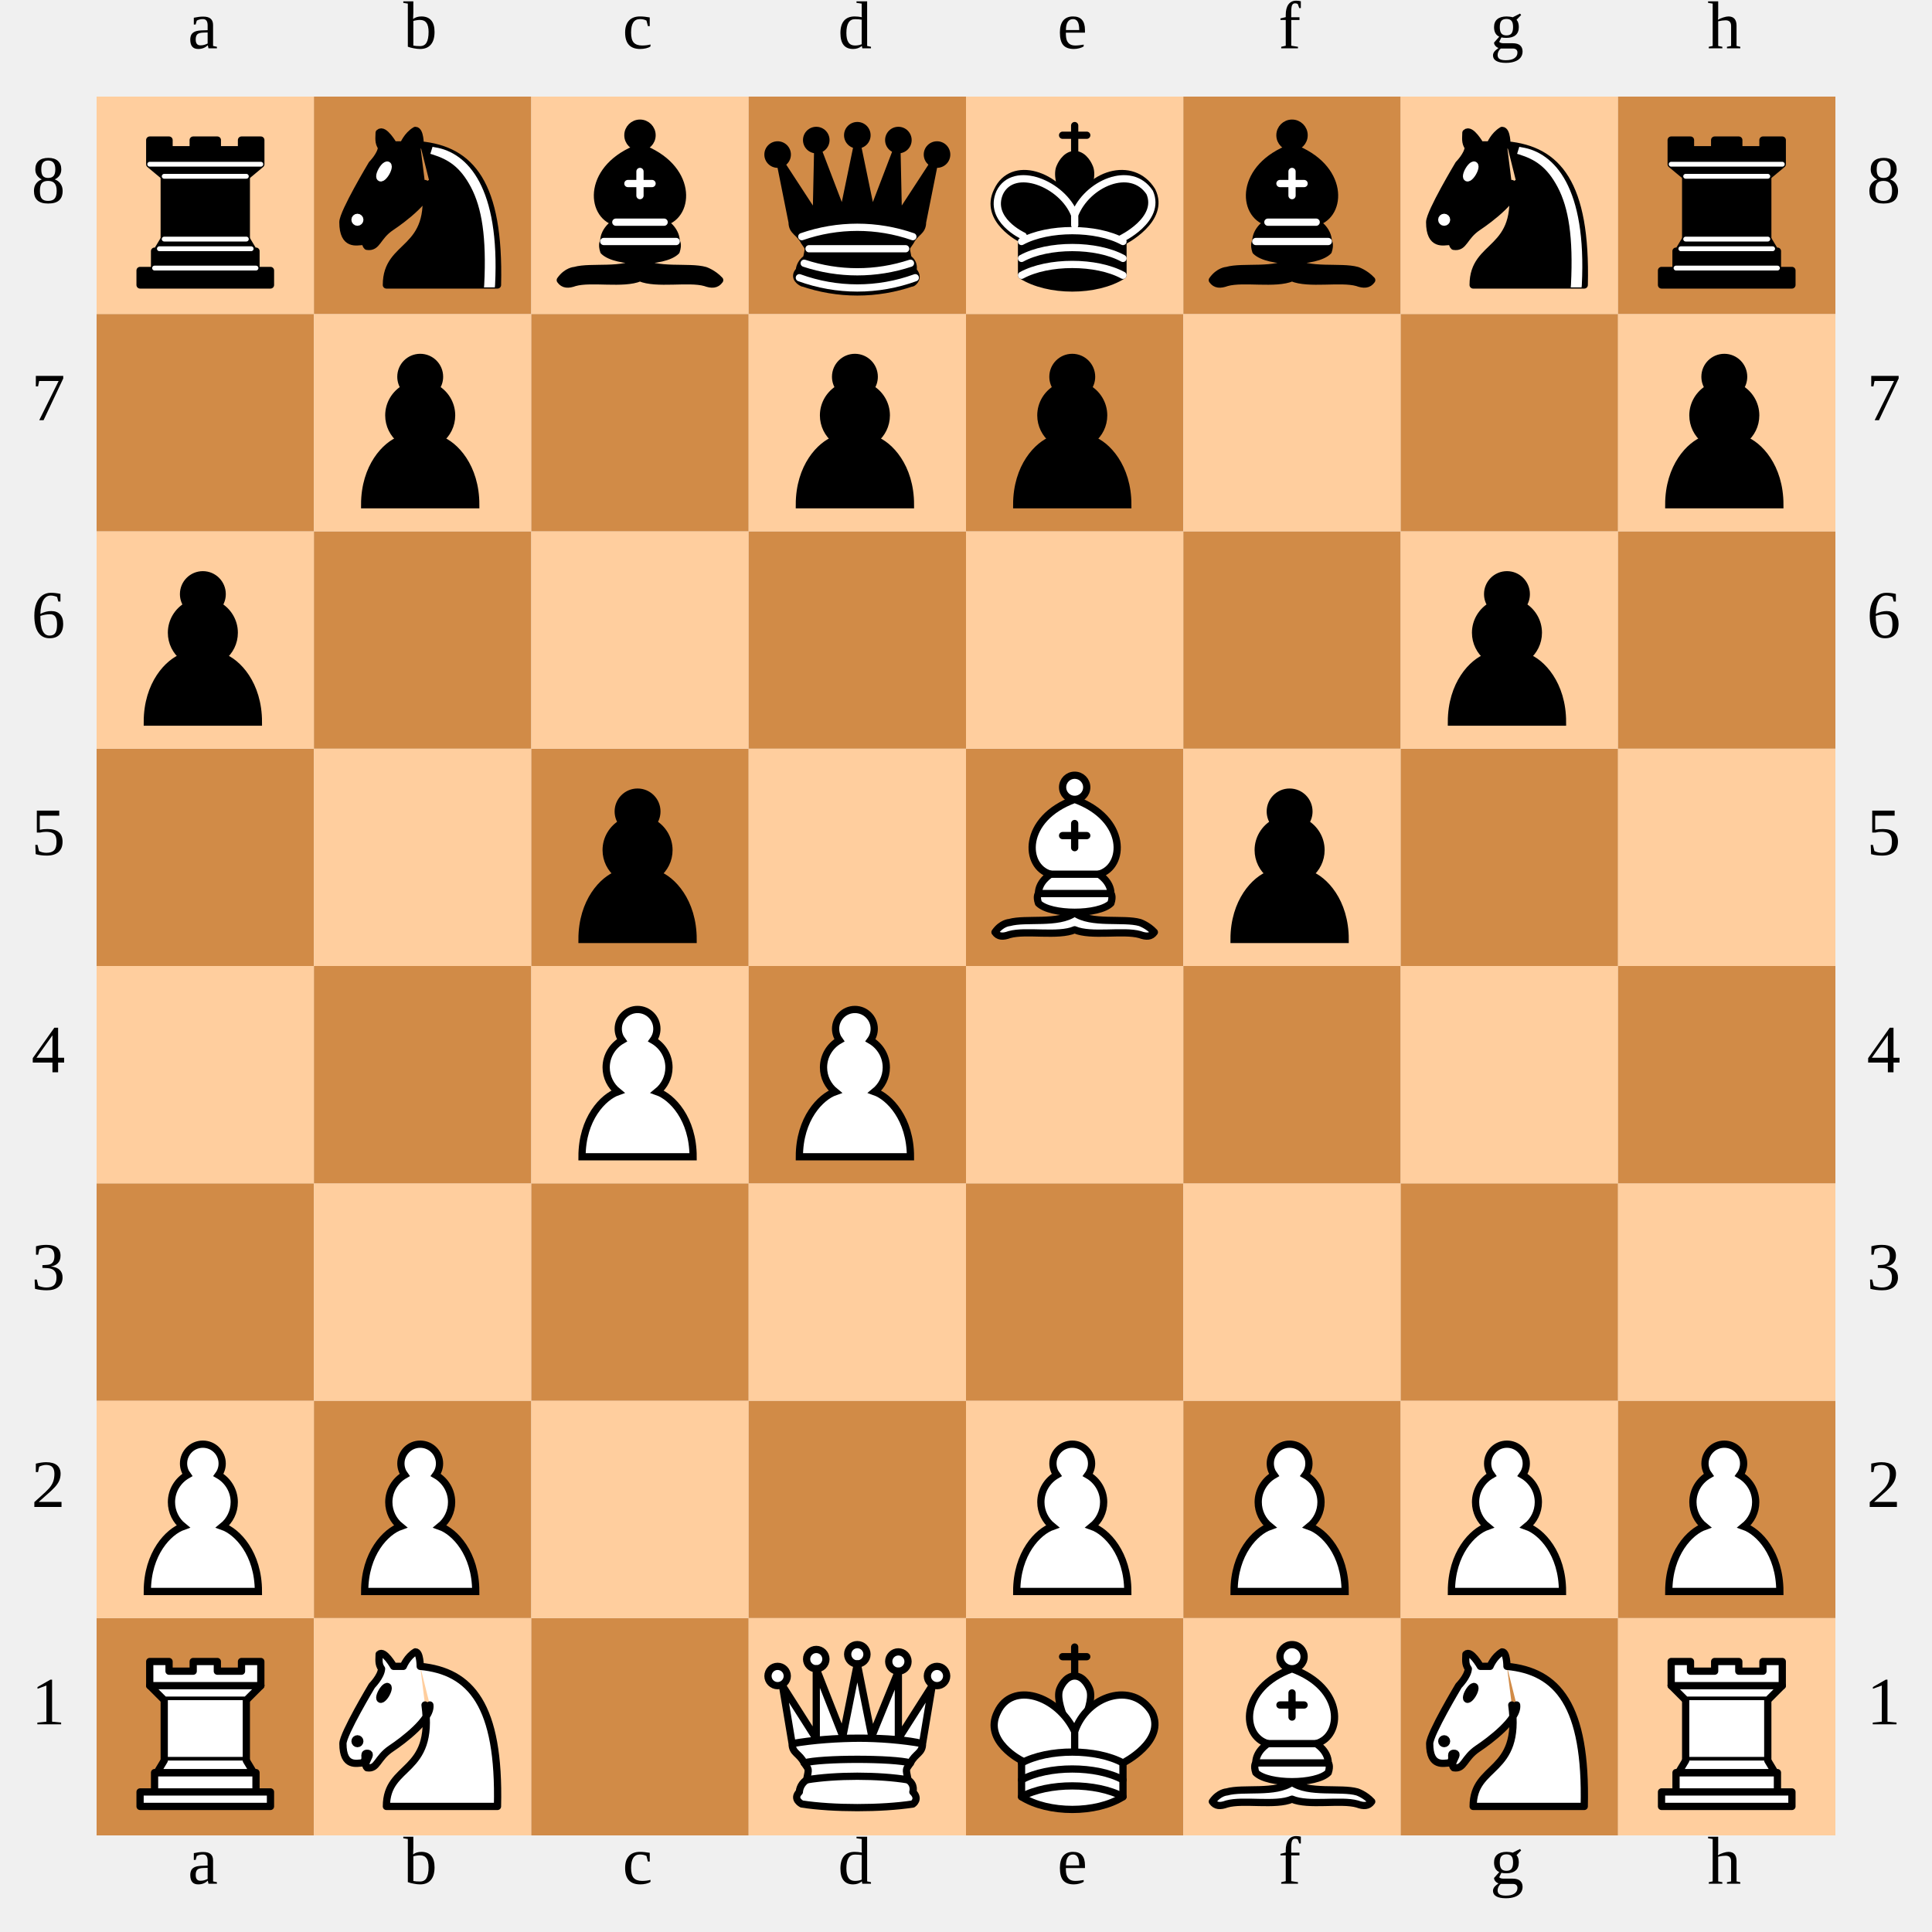
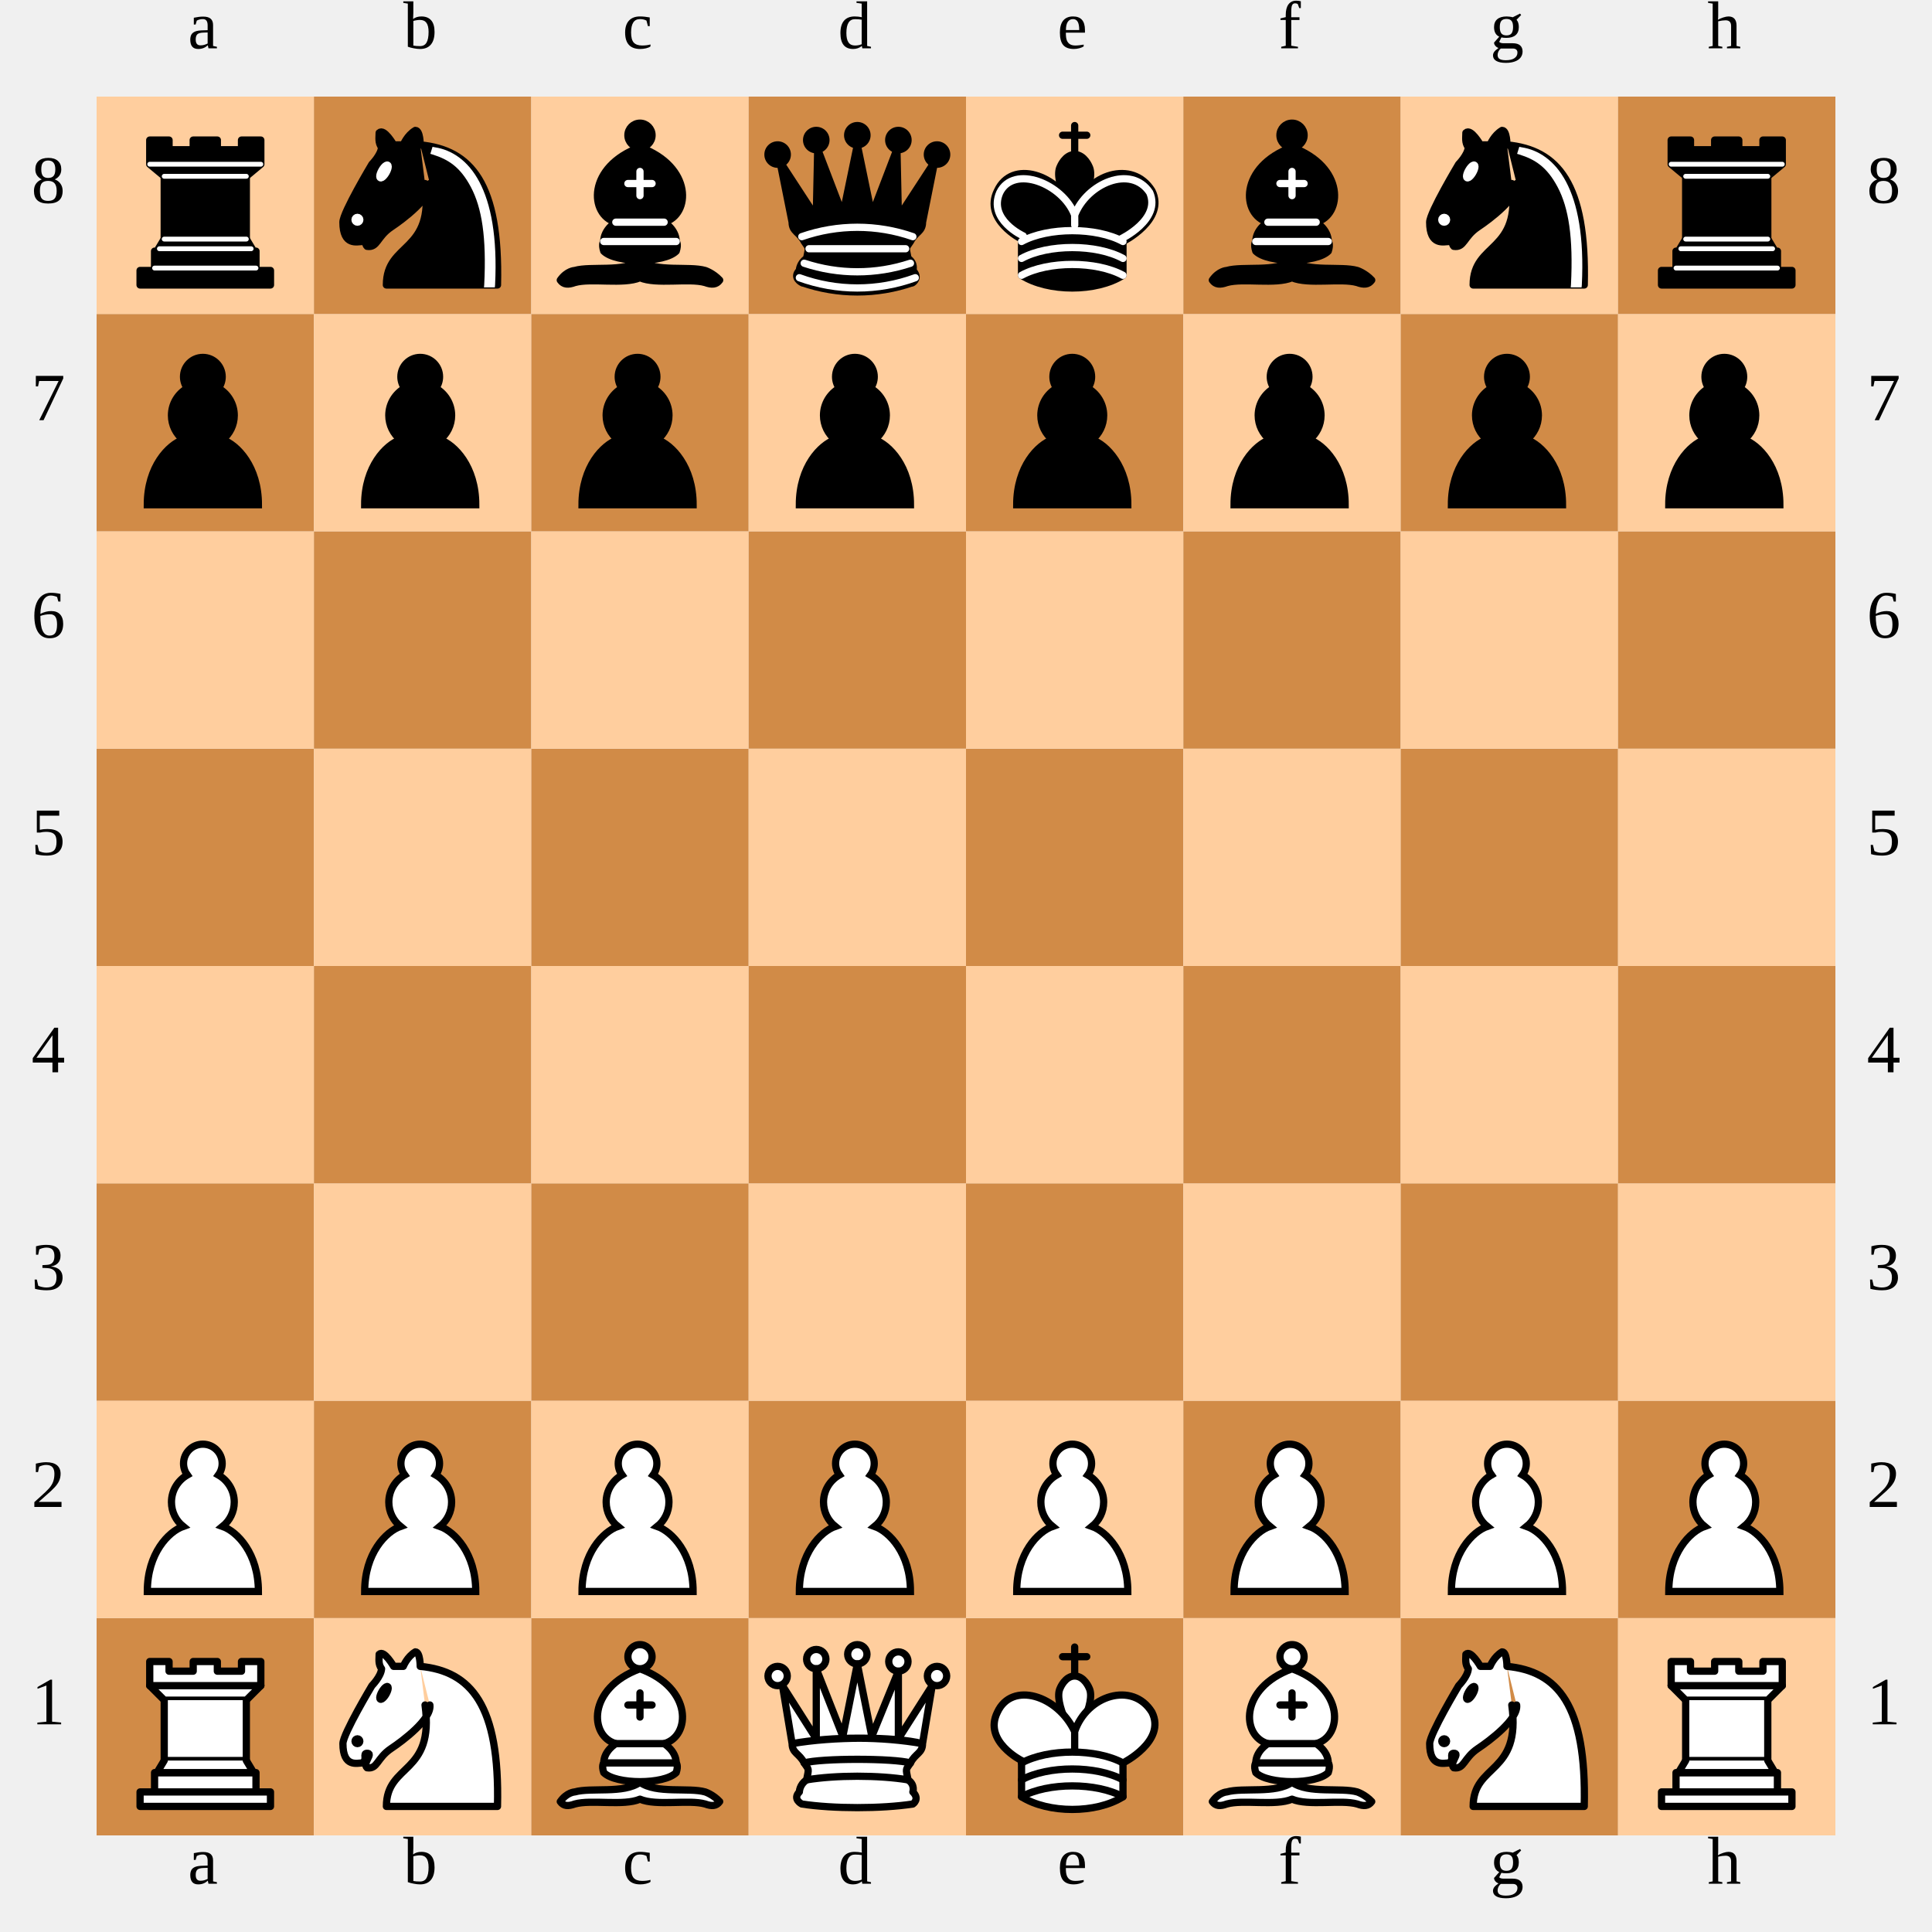
<svg xmlns="http://www.w3.org/2000/svg" xmlns:xlink="http://www.w3.org/1999/xlink" version="1.1" width="400" height="400">
  <style>.square.light {
  fill: #ffce9e;
}
.square.dark {
  fill: #d18b47;
}

.square.dark.lastmove {
  fill: #aaa23b;
}
.square.light.lastmove {
  fill: #cdd16a;
}

.check {
  fill: url(#check_gradient);
}
</style>
  <defs>
    <g id="white-bishop" class="white bishop" fill="none" fill-rule="evenodd" stroke="#000" stroke-width="1.5" stroke-linecap="round" stroke-linejoin="round">
      <g fill="#fff" stroke-linecap="butt">
        <path d="M9 36c3.39-.97 10.11.43 13.5-2 3.39 2.43 10.11 1.03 13.5 2 0 0 1.65.54 3 2-.68.97-1.65.99-3 .5-3.39-.97-10.11.46-13.5-1-3.39 1.46-10.11.03-13.5 1-1.354.49-2.323.47-3-.5 1.354-1.94 3-2 3-2zM15 32c2.5 2.5 12.5 2.5 15 0 .5-1.5 0-2 0-2 0-2.5-2.5-4-2.5-4 5.5-1.5 6-11.5-5-15.5-11 4-10.5 14-5 15.5 0 0-2.5 1.5-2.5 4 0 0-.5.5 0 2zM25 8a2.5 2.5 0 1 1-5 0 2.5 2.5 0 1 1 5 0z" />
      </g>
      <path d="M17.5 26h10M15 30h15m-7.5-14.5v5M20 18h5" stroke-linejoin="miter" />
    </g>
    <g id="white-king" class="white king" fill="none" fill-rule="evenodd" stroke="#000" stroke-width="1.5" stroke-linecap="round" stroke-linejoin="round">
      <path d="M22.5 11.63V6M20 8h5" stroke-linejoin="miter" />
      <path d="M22.5 25s4.5-7.5 3-10.5c0 0-1-2.5-3-2.5s-3 2.5-3 2.5c-1.5 3 3 10.5 3 10.5" fill="#fff" stroke-linecap="butt" stroke-linejoin="miter" />
      <path d="M11.5 37c5.5 3.5 15.5 3.5 21 0v-7s9-4.5 6-10.5c-4-6.5-13.5-3.5-16 4V27v-3.5c-3.5-7.5-13-10.5-16-4-3 6 5 10 5 10V37z" fill="#fff" />
      <path d="M11.5 30c5.5-3 15.5-3 21 0m-21 3.5c5.5-3 15.5-3 21 0m-21 3.5c5.5-3 15.5-3 21 0" />
    </g>
    <g id="white-knight" class="white knight" fill="none" fill-rule="evenodd" stroke="#000" stroke-width="1.5" stroke-linecap="round" stroke-linejoin="round">
      <path d="M22 10c10.5 1 16.5 8 16 29H15c0-9 10-6.5 8-21M24 18c.38 2.91-5.55 7.37-8 9-3 2-2.82 4.34-5 4-1.042-.94 1.41-3.04 0-3-1 0 .19 1.23-1 2-1 0-4.003 1-4-4 0-2 6-12 6-12s1.89-1.9 2-3.5c-.73-.994-.5-2-.5-3 1-1 3 2.5 3 2.5h2s.78-1.992 2.5-3c1 0 1 3 1 3" fill="#fff" />
      <path d="M9.5 25.5a.5.5 0 1 1-1 0 .5.5 0 1 1 1 0zM14.933 15.75a.5 1.5 30 1 1-.866-.5.5 1.5 30 1 1 .866.5z" fill="#000" />
    </g>
    <g id="white-queen" class="white queen" fill="#fff" fill-rule="evenodd" stroke="#000" stroke-width="1.5" stroke-linecap="round" stroke-linejoin="round">
      <path d="M8 12a2 2 0 1 1-4 0 2 2 0 1 1 4 0zM24.5 7.5a2 2 0 1 1-4 0 2 2 0 1 1 4 0zM41 12a2 2 0 1 1-4 0 2 2 0 1 1 4 0zM16 8.5a2 2 0 1 1-4 0 2 2 0 1 1 4 0zM33 9a2 2 0 1 1-4 0 2 2 0 1 1 4 0z" />
      <path d="M9 26c8.5-1.5 21-1.5 27 0l2-12-7 11V11l-5.5 13.5-3-15-3 15-5.5-14V25L7 14l2 12zM9 26c0 2 1.5 2 2.5 4 1 1.5 1 1 .5 3.5-1.5 1-1.5 2.5-1.5 2.5-1.5 1.5.5 2.5.5 2.5 6.5 1 16.5 1 23 0 0 0 1.5-1 0-2.5 0 0 .5-1.5-1-2.5-.5-2.5-.5-2 .5-3.5 1-2 2.5-2 2.5-4-8.5-1.5-18.5-1.5-27 0z" stroke-linecap="butt" />
      <path d="M11.5 30c3.5-1 18.5-1 22 0M12 33.5c6-1 15-1 21 0" fill="none" />
    </g>
    <g id="white-pawn" class="white pawn">
      <path d="M22 9c-2.21 0-4 1.79-4 4 0 .89.29 1.71.78 2.38-1.95 1.12-3.28 3.21-3.28 5.62 0 2.03.94 3.84 2.41 5.03-3 1.06-7.41 5.55-7.41 13.47h23c0-7.92-4.41-12.41-7.41-13.47 1.47-1.19 2.41-3 2.41-5.03 0-2.41-1.33-4.5-3.28-5.62.49-.67.78-1.49.78-2.38 0-2.21-1.79-4-4-4z" fill="#fff" stroke="#000" stroke-width="1.5" stroke-linecap="round" />
    </g>
    <g id="white-rook" class="white rook" fill="#fff" fill-rule="evenodd" stroke="#000" stroke-width="1.5" stroke-linecap="round" stroke-linejoin="round">
      <path d="M9 39h27v-3H9v3zM12 36v-4h21v4H12zM11 14V9h4v2h5V9h5v2h5V9h4v5" stroke-linecap="butt" />
      <path d="M34 14l-3 3H14l-3-3" />
      <path d="M31 17v12.5H14V17" stroke-linecap="butt" stroke-linejoin="miter" />
      <path d="M31 29.5l1.5 2.5h-20l1.5-2.5" />
      <path d="M11 14h23" fill="none" stroke-linejoin="miter" />
    </g>
    <g id="black-bishop" class="black bishop" fill="none" fill-rule="evenodd" stroke="#000" stroke-width="1.5" stroke-linecap="round" stroke-linejoin="round">
      <path d="M9 36c3.39-.97 10.11.43 13.5-2 3.39 2.43 10.11 1.03 13.5 2 0 0 1.65.54 3 2-.68.97-1.65.99-3 .5-3.39-.97-10.11.46-13.5-1-3.39 1.46-10.11.03-13.5 1-1.354.49-2.323.47-3-.5 1.354-1.94 3-2 3-2zm6-4c2.5 2.5 12.5 2.5 15 0 .5-1.5 0-2 0-2 0-2.5-2.5-4-2.5-4 5.5-1.5 6-11.5-5-15.5-11 4-10.5 14-5 15.5 0 0-2.5 1.5-2.5 4 0 0-.5.5 0 2zM25 8a2.5 2.5 0 1 1-5 0 2.5 2.5 0 1 1 5 0z" fill="#000" stroke-linecap="butt" />
      <path d="M17.5 26h10M15 30h15m-7.5-14.5v5M20 18h5" stroke="#fff" stroke-linejoin="miter" />
    </g>
    <g id="black-king" class="black king" fill="none" fill-rule="evenodd" stroke="#000" stroke-width="1.5" stroke-linecap="round" stroke-linejoin="round">
      <path d="M22.5 11.63V6" stroke-linejoin="miter" />
      <path d="M22.5 25s4.5-7.5 3-10.5c0 0-1-2.5-3-2.5s-3 2.5-3 2.5c-1.5 3 3 10.5 3 10.5" fill="#000" stroke-linecap="butt" stroke-linejoin="miter" />
      <path d="M11.5 37c5.5 3.5 15.5 3.5 21 0v-7s9-4.5 6-10.5c-4-6.5-13.5-3.5-16 4V27v-3.5c-3.5-7.5-13-10.5-16-4-3 6 5 10 5 10V37z" fill="#000" />
      <path d="M20 8h5" stroke-linejoin="miter" />
      <path d="M32 29.5s8.5-4 6.03-9.65C34.15 14 25 18 22.5 24.5l.01 2.1-.01-2.1C20 18 9.906 14 6.997 19.85c-2.497 5.65 4.853 9 4.853 9M11.5 30c5.5-3 15.5-3 21 0m-21 3.5c5.5-3 15.5-3 21 0m-21 3.5c5.5-3 15.5-3 21 0" stroke="#fff" />
    </g>
    <g id="black-knight" class="black knight" fill="none" fill-rule="evenodd" stroke="#000" stroke-width="1.5" stroke-linecap="round" stroke-linejoin="round">
      <path d="M22 10c10.5 1 16.5 8 16 29H15c0-9 10-6.5 8-21M24 18c.38 2.91-5.55 7.37-8 9-3 2-2.82 4.34-5 4-1.042-.94 1.41-3.04 0-3-1 0 .19 1.23-1 2-1 0-4.003 1-4-4 0-2 6-12 6-12s1.89-1.9 2-3.5c-.73-.994-.5-2-.5-3 1-1 3 2.5 3 2.5h2s.78-1.992 2.5-3c1 0 1 3 1 3" fill="#000" />
      <path d="M9.5 25.5a.5.5 0 1 1-1 0 .5.5 0 1 1 1 0zM14.933 15.75a.5 1.5 30 1 1-.866-.5.5 1.5 30 1 1 .866.5z" fill="#fff" stroke="#fff" />
      <path d="M24.55 10.4l-.45 1.45.5.15c3.15 1 5.65 2.49 7.9 6.75S35.75 29.06 35.25 39l-.05.5h2.25l.05-.5c.5-10.06-.88-16.85-3.25-21.34-2.37-4.49-5.79-6.64-9.19-7.16l-.51-.1z" fill="#fff" stroke="none" />
    </g>
    <g id="black-queen" class="black-queen" fill="0" fill-rule="evenodd" stroke="#000" stroke-width="1.5" stroke-linecap="round" stroke-linejoin="round">
      <g fill="#000" stroke="none">
        <circle cx="6" cy="12" r="2.75" />
        <circle cx="14" cy="9" r="2.75" />
        <circle cx="22.5" cy="8" r="2.75" />
        <circle cx="31" cy="9" r="2.75" />
        <circle cx="39" cy="12" r="2.75" />
      </g>
      <path d="M9 26c8.5-1.5 21-1.5 27 0l2.5-12.5L31 25l-.3-14.1-5.2 13.6-3-14.5-3 14.5-5.2-13.6L14 25 6.5 13.5 9 26zM9 26c0 2 1.5 2 2.5 4 1 1.5 1 1 .5 3.5-1.5 1-1.5 2.5-1.5 2.5-1.5 1.5.5 2.5.5 2.5 6.5 1 16.5 1 23 0 0 0 1.5-1 0-2.5 0 0 .5-1.5-1-2.5-.5-2.5-.5-2 .5-3.5 1-2 2.5-2 2.5-4-8.5-1.5-18.5-1.5-27 0z" stroke-linecap="butt" />
      <path d="M11 38.5a35 35 1 0 0 23 0" fill="none" stroke-linecap="butt" />
      <path d="M11 29a35 35 1 0 1 23 0M12.5 31.5h20M11.5 34.5a35 35 1 0 0 22 0M10.5 37.5a35 35 1 0 0 24 0" fill="none" stroke="#fff" />
    </g>
    <g id="black-pawn" class="black pawn">
      <path d="M22 9c-2.21 0-4 1.79-4 4 0 .89.29 1.71.78 2.38-1.95 1.12-3.28 3.21-3.28 5.62 0 2.03.94 3.84 2.41 5.03-3 1.06-7.41 5.55-7.41 13.47h23c0-7.92-4.41-12.41-7.41-13.47 1.47-1.19 2.41-3 2.41-5.03 0-2.41-1.33-4.5-3.28-5.62.49-.67.78-1.49.78-2.38 0-2.21-1.79-4-4-4z" stroke="#000" stroke-width="1.5" stroke-linecap="round" />
    </g>
    <g id="black-rook" class="black rook" fill="0" fill-rule="evenodd" stroke="#000" stroke-width="1.5" stroke-linecap="round" stroke-linejoin="round">
      <path d="M9 39h27v-3H9v3zM12.5 32l1.5-2.5h17l1.5 2.5h-20zM12 36v-4h21v4H12z" stroke-linecap="butt" />
      <path d="M14 29.5v-13h17v13H14z" stroke-linecap="butt" stroke-linejoin="miter" />
      <path d="M14 16.5L11 14h23l-3 2.5H14zM11 14V9h4v2h5V9h5v2h5V9h4v5H11z" stroke-linecap="butt" />
      <path d="M12 35.5h21M13 31.5h19M14 29.5h17M14 16.5h17M11 14h23" fill="none" stroke="#fff" stroke-width="1" stroke-linejoin="miter" />
    </g>
  </defs>
  <rect x="20" y="335" class="square dark a1" width="45" height="45" style="stroke: none;" />
  <use xlink:href="#white-rook" transform="translate(20, 335) scale(1 1)" />
  <rect x="65" y="335" class="square light b1" width="45" height="45" style="stroke: none;" />
  <use xlink:href="#white-knight" transform="translate(65, 335) scale(1 1)" />
  <rect x="110" y="335" class="square dark c1" width="45" height="45" style="stroke: none;" />
+   <use xlink:href="#white-bishop" transform="translate(110, 335) scale(1 1)" />
  <rect x="155" y="335" class="square light d1" width="45" height="45" style="stroke: none;" />
  <use xlink:href="#white-queen" transform="translate(155, 335) scale(1 1)" />
  <rect x="200" y="335" class="square dark e1" width="45" height="45" style="stroke: none;" />
  <use xlink:href="#white-king" transform="translate(200, 335) scale(1 1)" />
  <rect x="245" y="335" class="square light f1" width="45" height="45" style="stroke: none;" />
  <use xlink:href="#white-bishop" transform="translate(245, 335) scale(1 1)" />
  <rect x="290" y="335" class="square dark g1" width="45" height="45" style="stroke: none;" />
  <use xlink:href="#white-knight" transform="translate(290, 335) scale(1 1)" />
  <rect x="335" y="335" class="square light h1" width="45" height="45" style="stroke: none;" />
  <use xlink:href="#white-rook" transform="translate(335, 335) scale(1 1)" />
  <rect x="20" y="290" class="square light a2" width="45" height="45" style="stroke: none;" />
  <use xlink:href="#white-pawn" transform="translate(20, 290) scale(1 1)" />
  <rect x="65" y="290" class="square dark b2" width="45" height="45" style="stroke: none;" />
  <use xlink:href="#white-pawn" transform="translate(65, 290) scale(1 1)" />
  <rect x="110" y="290" class="square light c2" width="45" height="45" style="stroke: none;" />
+   <use xlink:href="#white-pawn" transform="translate(110, 290) scale(1 1)" />
  <rect x="155" y="290" class="square dark d2" width="45" height="45" style="stroke: none;" />
+   <use xlink:href="#white-pawn" transform="translate(155, 290) scale(1 1)" />
  <rect x="200" y="290" class="square light e2" width="45" height="45" style="stroke: none;" />
  <use xlink:href="#white-pawn" transform="translate(200, 290) scale(1 1)" />
  <rect x="245" y="290" class="square dark f2" width="45" height="45" style="stroke: none;" />
  <use xlink:href="#white-pawn" transform="translate(245, 290) scale(1 1)" />
  <rect x="290" y="290" class="square light g2" width="45" height="45" style="stroke: none;" />
  <use xlink:href="#white-pawn" transform="translate(290, 290) scale(1 1)" />
  <rect x="335" y="290" class="square dark h2" width="45" height="45" style="stroke: none;" />
  <use xlink:href="#white-pawn" transform="translate(335, 290) scale(1 1)" />
  <rect x="20" y="245" class="square dark a3" width="45" height="45" style="stroke: none;" />
  <rect x="65" y="245" class="square light b3" width="45" height="45" style="stroke: none;" />
  <rect x="110" y="245" class="square dark c3" width="45" height="45" style="stroke: none;" />
  <rect x="155" y="245" class="square light d3" width="45" height="45" style="stroke: none;" />
  <rect x="200" y="245" class="square dark e3" width="45" height="45" style="stroke: none;" />
  <rect x="245" y="245" class="square light f3" width="45" height="45" style="stroke: none;" />
  <rect x="290" y="245" class="square dark g3" width="45" height="45" style="stroke: none;" />
  <rect x="335" y="245" class="square light h3" width="45" height="45" style="stroke: none;" />
  <rect x="20" y="200" class="square light a4" width="45" height="45" style="stroke: none;" />
  <rect x="65" y="200" class="square dark b4" width="45" height="45" style="stroke: none;" />
  <rect x="110" y="200" class="square light c4" width="45" height="45" style="stroke: none;" />
-   <use xlink:href="#white-pawn" transform="translate(110, 200) scale(1 1)" />
  <rect x="155" y="200" class="square dark d4" width="45" height="45" style="stroke: none;" />
-   <use xlink:href="#white-pawn" transform="translate(155, 200) scale(1 1)" />
  <rect x="200" y="200" class="square light e4" width="45" height="45" style="stroke: none;" />
  <rect x="245" y="200" class="square dark f4" width="45" height="45" style="stroke: none;" />
  <rect x="290" y="200" class="square light g4" width="45" height="45" style="stroke: none;" />
  <rect x="335" y="200" class="square dark h4" width="45" height="45" style="stroke: none;" />
  <rect x="20" y="155" class="square dark a5" width="45" height="45" style="stroke: none;" />
  <rect x="65" y="155" class="square light b5" width="45" height="45" style="stroke: none;" />
  <rect x="110" y="155" class="square dark c5" width="45" height="45" style="stroke: none;" />
-   <use xlink:href="#black-pawn" transform="translate(110, 155) scale(1 1)" />
  <rect x="155" y="155" class="square light d5" width="45" height="45" style="stroke: none;" />
  <rect x="200" y="155" class="square dark e5" width="45" height="45" style="stroke: none;" />
-   <use xlink:href="#white-bishop" transform="translate(200, 155) scale(1 1)" />
  <rect x="245" y="155" class="square light f5" width="45" height="45" style="stroke: none;" />
-   <use xlink:href="#black-pawn" transform="translate(245, 155) scale(1 1)" />
  <rect x="290" y="155" class="square dark g5" width="45" height="45" style="stroke: none;" />
  <rect x="335" y="155" class="square light h5" width="45" height="45" style="stroke: none;" />
  <rect x="20" y="110" class="square light a6" width="45" height="45" style="stroke: none;" />
-   <use xlink:href="#black-pawn" transform="translate(20, 110) scale(1 1)" />
  <rect x="65" y="110" class="square dark b6" width="45" height="45" style="stroke: none;" />
  <rect x="110" y="110" class="square light c6" width="45" height="45" style="stroke: none;" />
  <rect x="155" y="110" class="square dark d6" width="45" height="45" style="stroke: none;" />
  <rect x="200" y="110" class="square light e6" width="45" height="45" style="stroke: none;" />
  <rect x="245" y="110" class="square dark f6" width="45" height="45" style="stroke: none;" />
  <rect x="290" y="110" class="square light g6" width="45" height="45" style="stroke: none;" />
-   <use xlink:href="#black-pawn" transform="translate(290, 110) scale(1 1)" />
  <rect x="335" y="110" class="square dark h6" width="45" height="45" style="stroke: none;" />
  <rect x="20" y="65" class="square dark a7" width="45" height="45" style="stroke: none;" />
+   <use xlink:href="#black-pawn" transform="translate(20, 65) scale(1 1)" />
  <rect x="65" y="65" class="square light b7" width="45" height="45" style="stroke: none;" />
  <use xlink:href="#black-pawn" transform="translate(65, 65) scale(1 1)" />
  <rect x="110" y="65" class="square dark c7" width="45" height="45" style="stroke: none;" />
+   <use xlink:href="#black-pawn" transform="translate(110, 65) scale(1 1)" />
  <rect x="155" y="65" class="square light d7" width="45" height="45" style="stroke: none;" />
  <use xlink:href="#black-pawn" transform="translate(155, 65) scale(1 1)" />
  <rect x="200" y="65" class="square dark e7" width="45" height="45" style="stroke: none;" />
  <use xlink:href="#black-pawn" transform="translate(200, 65) scale(1 1)" />
  <rect x="245" y="65" class="square light f7" width="45" height="45" style="stroke: none;" />
+   <use xlink:href="#black-pawn" transform="translate(245, 65) scale(1 1)" />
  <rect x="290" y="65" class="square dark g7" width="45" height="45" style="stroke: none;" />
+   <use xlink:href="#black-pawn" transform="translate(290, 65) scale(1 1)" />
  <rect x="335" y="65" class="square light h7" width="45" height="45" style="stroke: none;" />
  <use xlink:href="#black-pawn" transform="translate(335, 65) scale(1 1)" />
  <rect x="20" y="20" class="square light a8" width="45" height="45" style="stroke: none;" />
  <use xlink:href="#black-rook" transform="translate(20, 20) scale(1 1)" />
  <rect x="65" y="20" class="square dark b8" width="45" height="45" style="stroke: none;" />
  <use xlink:href="#black-knight" transform="translate(65, 20) scale(1 1)" />
  <rect x="110" y="20" class="square light c8" width="45" height="45" style="stroke: none;" />
  <use xlink:href="#black-bishop" transform="translate(110, 20) scale(1 1)" />
  <rect x="155" y="20" class="square dark d8" width="45" height="45" style="stroke: none;" />
  <use xlink:href="#black-queen" transform="translate(155, 20) scale(1 1)" />
  <rect x="200" y="20" class="square light e8" width="45" height="45" style="stroke: none;" />
  <use xlink:href="#black-king" transform="translate(200, 20) scale(1 1)" />
  <rect x="245" y="20" class="square dark f8" width="45" height="45" style="stroke: none;" />
  <use xlink:href="#black-bishop" transform="translate(245, 20) scale(1 1)" />
  <rect x="290" y="20" class="square light g8" width="45" height="45" style="stroke: none;" />
  <use xlink:href="#black-knight" transform="translate(290, 20) scale(1 1)" />
  <rect x="335" y="20" class="square dark h8" width="45" height="45" style="stroke: none;" />
  <use xlink:href="#black-rook" transform="translate(335, 20) scale(1 1)" />
  <text x="42" y="10" text-anchor="middle" alignment-baseline="middle" font-size="14">a</text>
  <text x="42" y="390" text-anchor="middle" alignment-baseline="middle" font-size="14">a</text>
  <text x="87" y="10" text-anchor="middle" alignment-baseline="middle" font-size="14">b</text>
  <text x="87" y="390" text-anchor="middle" alignment-baseline="middle" font-size="14">b</text>
  <text x="132" y="10" text-anchor="middle" alignment-baseline="middle" font-size="14">c</text>
  <text x="132" y="390" text-anchor="middle" alignment-baseline="middle" font-size="14">c</text>
  <text x="177" y="10" text-anchor="middle" alignment-baseline="middle" font-size="14">d</text>
  <text x="177" y="390" text-anchor="middle" alignment-baseline="middle" font-size="14">d</text>
  <text x="222" y="10" text-anchor="middle" alignment-baseline="middle" font-size="14">e</text>
  <text x="222" y="390" text-anchor="middle" alignment-baseline="middle" font-size="14">e</text>
  <text x="267" y="10" text-anchor="middle" alignment-baseline="middle" font-size="14">f</text>
  <text x="267" y="390" text-anchor="middle" alignment-baseline="middle" font-size="14">f</text>
  <text x="312" y="10" text-anchor="middle" alignment-baseline="middle" font-size="14">g</text>
  <text x="312" y="390" text-anchor="middle" alignment-baseline="middle" font-size="14">g</text>
  <text x="357" y="10" text-anchor="middle" alignment-baseline="middle" font-size="14">h</text>
  <text x="357" y="390" text-anchor="middle" alignment-baseline="middle" font-size="14">h</text>
  <text x="10" y="357" text-anchor="middle" alignment-baseline="middle" font-size="14">1</text>
  <text x="390" y="357" text-anchor="middle" alignment-baseline="middle" font-size="14">1</text>
  <text x="10" y="312" text-anchor="middle" alignment-baseline="middle" font-size="14">2</text>
  <text x="390" y="312" text-anchor="middle" alignment-baseline="middle" font-size="14">2</text>
  <text x="10" y="267" text-anchor="middle" alignment-baseline="middle" font-size="14">3</text>
  <text x="390" y="267" text-anchor="middle" alignment-baseline="middle" font-size="14">3</text>
  <text x="10" y="222" text-anchor="middle" alignment-baseline="middle" font-size="14">4</text>
  <text x="390" y="222" text-anchor="middle" alignment-baseline="middle" font-size="14">4</text>
  <text x="10" y="177" text-anchor="middle" alignment-baseline="middle" font-size="14">5</text>
  <text x="390" y="177" text-anchor="middle" alignment-baseline="middle" font-size="14">5</text>
  <text x="10" y="132" text-anchor="middle" alignment-baseline="middle" font-size="14">6</text>
  <text x="390" y="132" text-anchor="middle" alignment-baseline="middle" font-size="14">6</text>
  <text x="10" y="87" text-anchor="middle" alignment-baseline="middle" font-size="14">7</text>
  <text x="390" y="87" text-anchor="middle" alignment-baseline="middle" font-size="14">7</text>
  <text x="10" y="42" text-anchor="middle" alignment-baseline="middle" font-size="14">8</text>
  <text x="390" y="42" text-anchor="middle" alignment-baseline="middle" font-size="14">8</text>
</svg>
